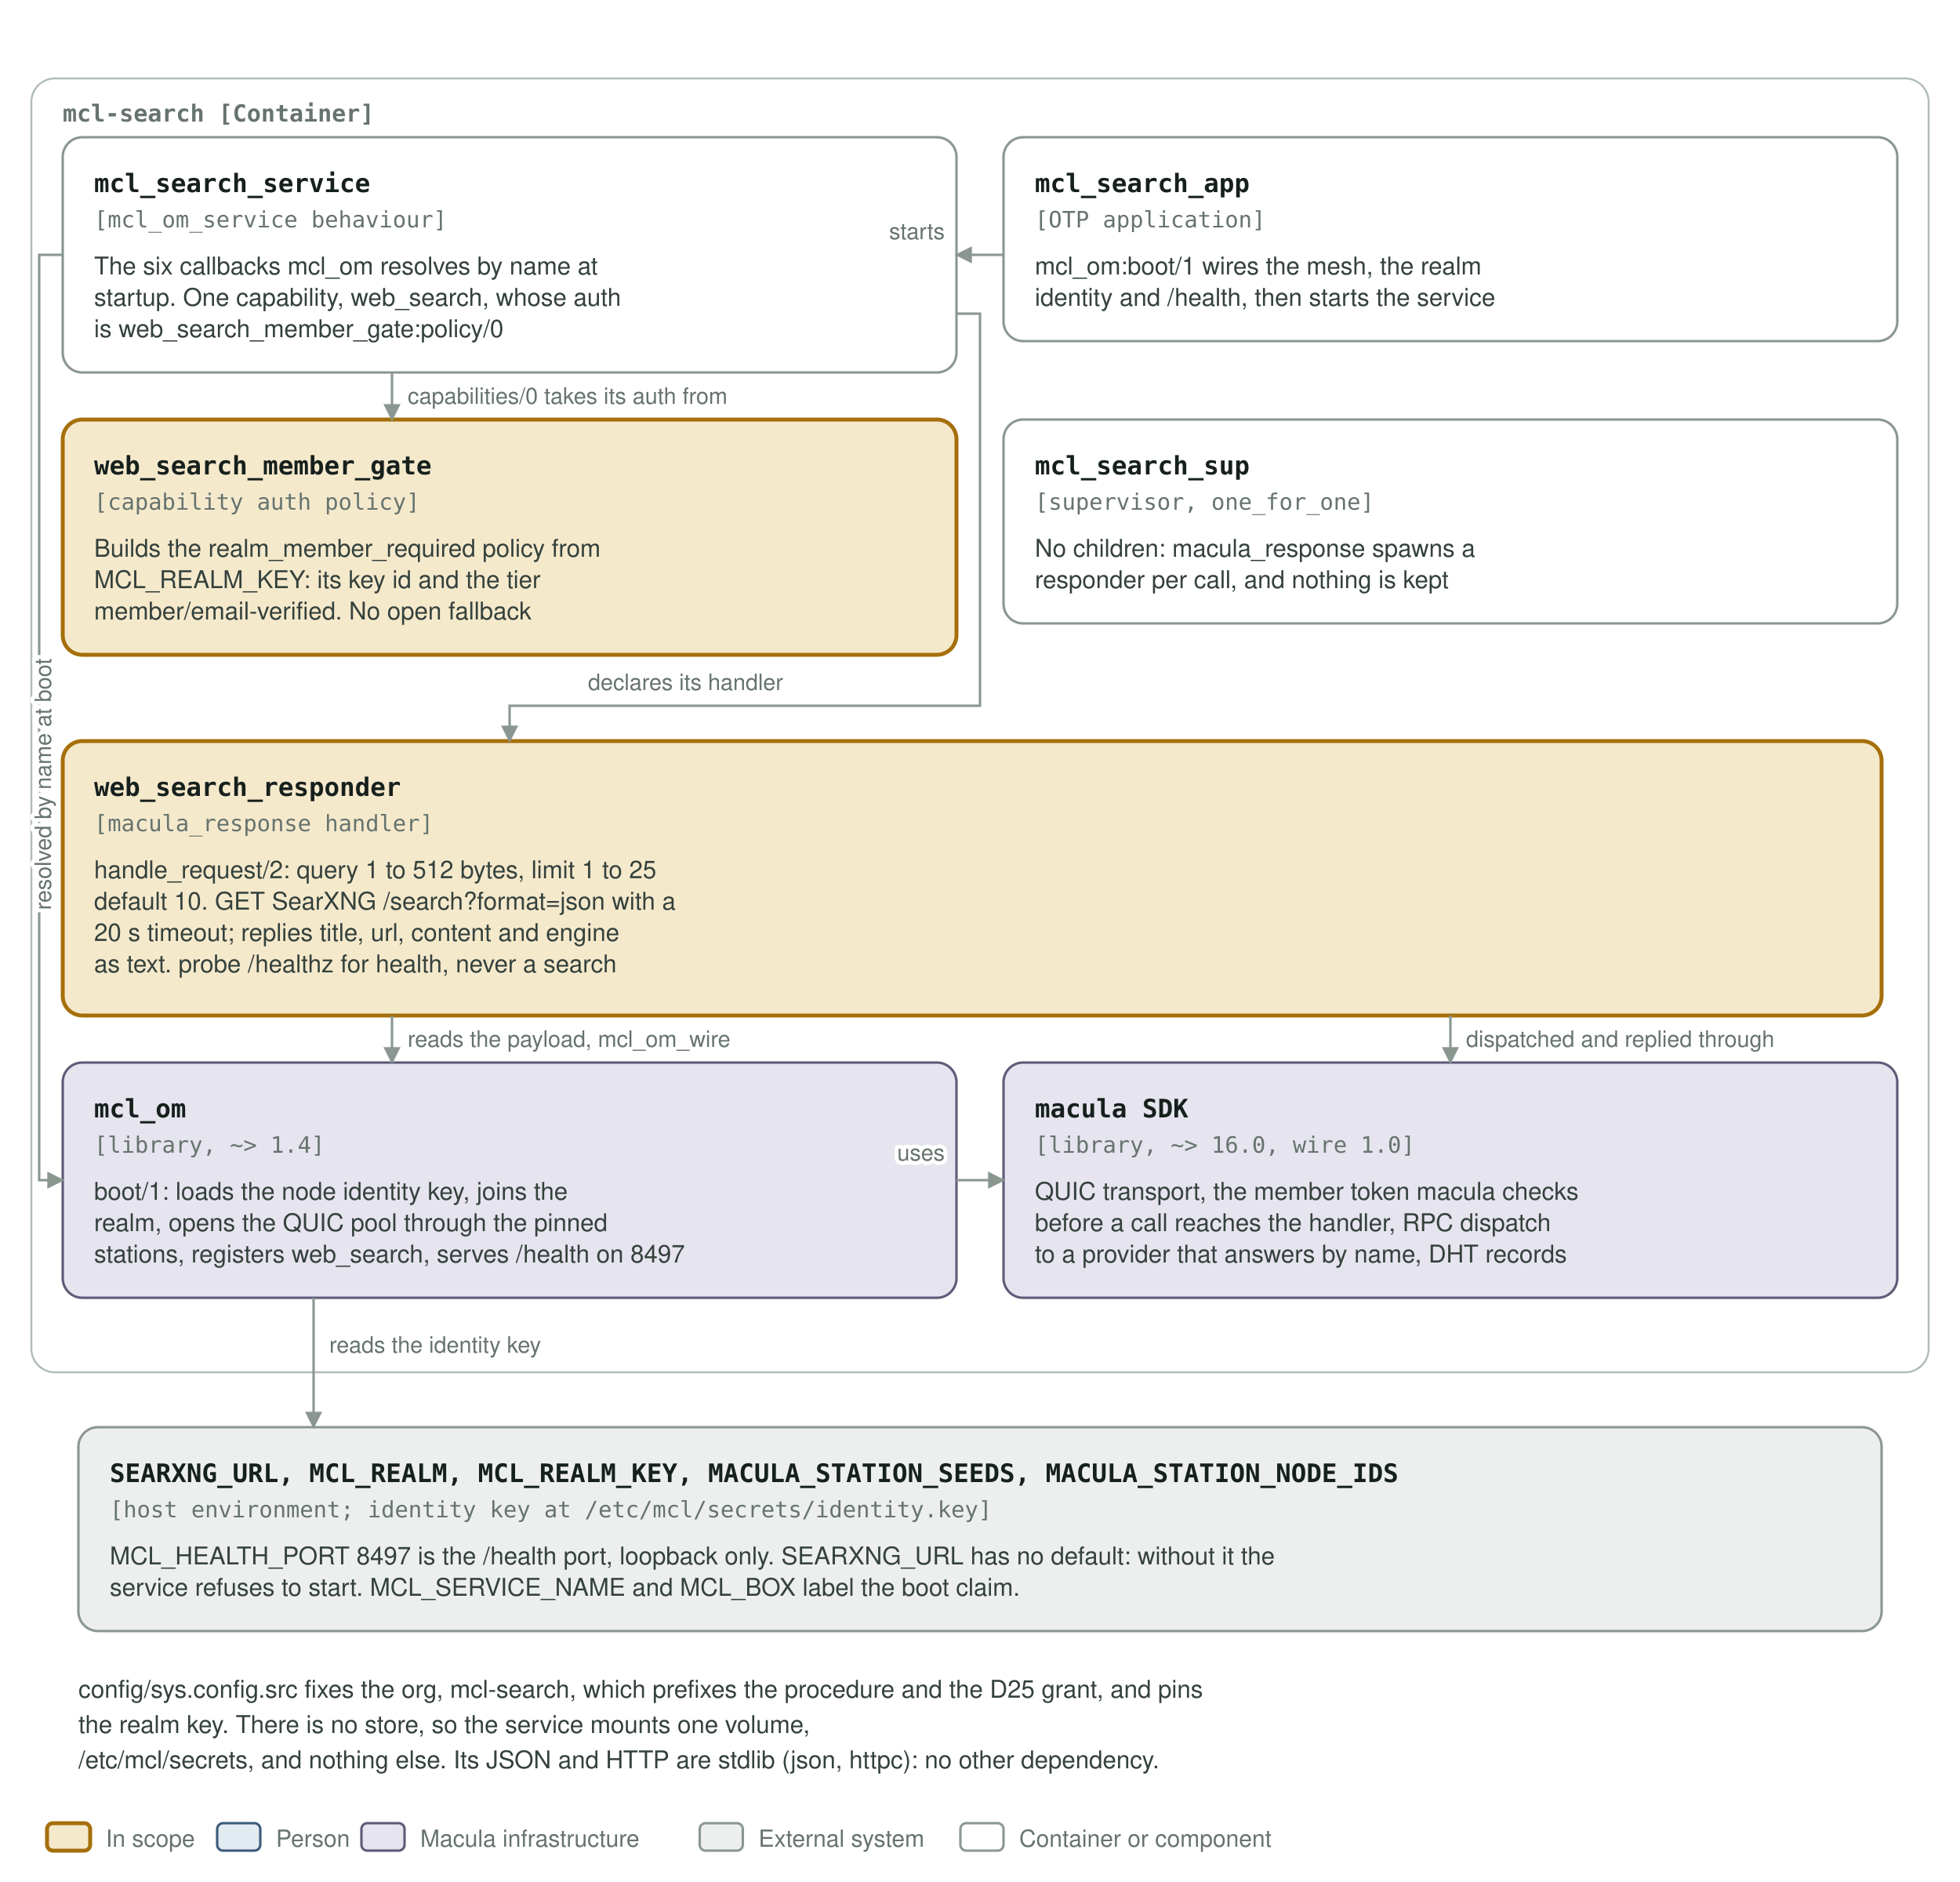
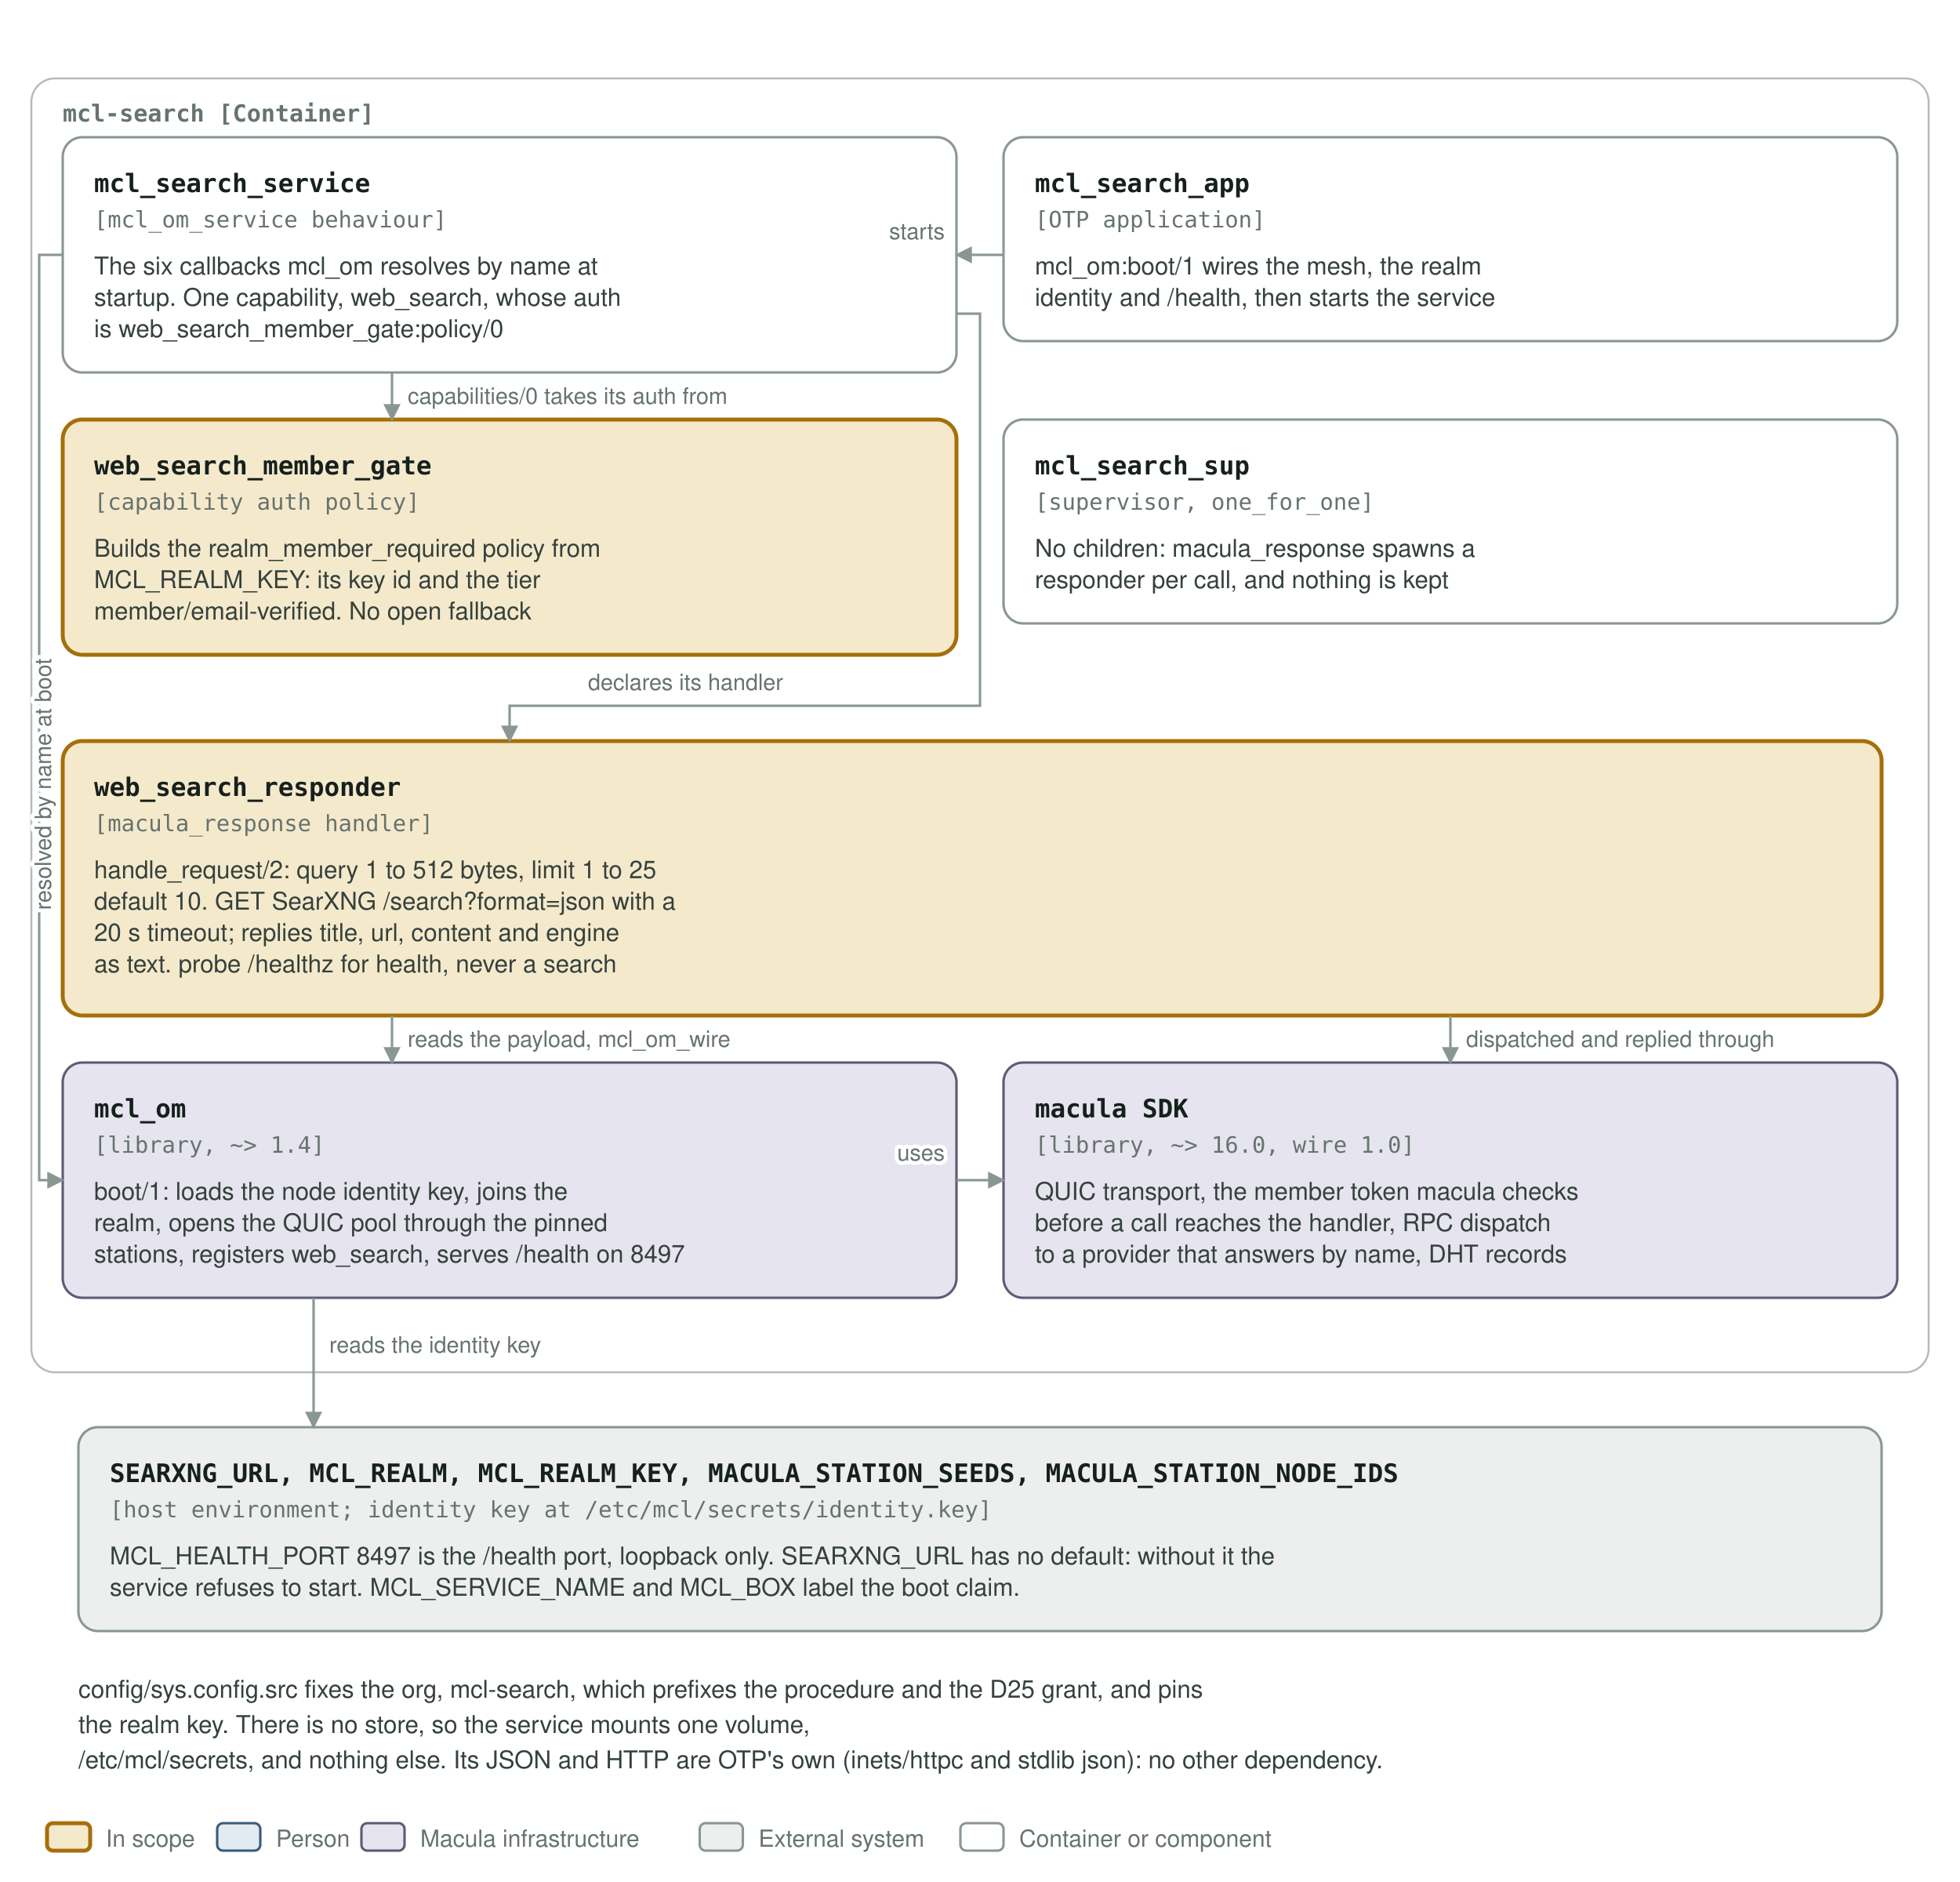
<svg xmlns="http://www.w3.org/2000/svg" viewBox="0 0 1000 960" role="img" aria-label="mcl-search components">
  <style>
.t-name { font-family: "Atkinson Hyperlegible", "Segoe UI", system-ui, -apple-system, Helvetica, Arial, sans-serif; font-size: 15px; font-weight: 700; }
.t-desc { font-family: "Atkinson Hyperlegible", "Segoe UI", system-ui, -apple-system, Helvetica, Arial, sans-serif; font-size: 12.5px; }
.t-rel { font-family: "Atkinson Hyperlegible", "Segoe UI", system-ui, -apple-system, Helvetica, Arial, sans-serif; font-size: 11.5px; paint-order: stroke; stroke-width: 4px; stroke-linejoin: round; }
.t-code { font-family: "JetBrains Mono", ui-monospace, Menlo, Consolas, monospace; font-size: 13px; font-weight: 600; }
.t-type { font-family: "JetBrains Mono", ui-monospace, Menlo, Consolas, monospace; font-size: 11.5px; }
.t-bound { font-family: "JetBrains Mono", ui-monospace, Menlo, Consolas, monospace; font-size: 12px; font-weight: 600; }
.t-leg { font-family: "Atkinson Hyperlegible", "Segoe UI", system-ui, -apple-system, Helvetica, Arial, sans-serif; font-size: 12px; }
.edge { fill: none; stroke-width: 1.25; }
.edge-later { fill: none; stroke-width: 1.25; stroke-dasharray: 5 4; }
.bg { fill: #FFFFFF; }
.b-sys { fill: #F5E9CC; stroke: #A56F0A; stroke-width: 2; }
.b-per { fill: #E3EBF2; stroke: #3B5B7A; stroke-width: 1.25; }
.b-mac { fill: #E6E4EE; stroke: #5E5A78; stroke-width: 1.25; }
.b-ext { fill: #ECEFED; stroke: #8A9791; stroke-width: 1.25; }
.b-cmp { fill: #FFFFFF; stroke: #8A9791; stroke-width: 1.25; }
.b-later { fill: none; stroke: #8A9791; stroke-width: 1.25; stroke-dasharray: 5 4; }
.bound { fill: none; stroke: #B3BDB8; stroke-width: 1; }
.head { fill: #3B5B7A; }
.t-name, .t-code { fill: #16201D; }
.t-type, .t-bound, .t-leg { fill: #66736E; }
.t-desc { fill: #34413C; }
.t-rel { fill: #66736E; stroke: #FFFFFF; }
.edge, .edge-later { stroke: #8A9791; }
.arrowhead { fill: #8A9791; }
@media (prefers-color-scheme: dark) {
.bg { fill: #171F1C; }
.b-sys { fill: #3A2E13; stroke: #E3AA3C; }
.b-per { fill: #1D2A36; stroke: #8EB4D8; }
.b-mac { fill: #26243A; stroke: #A9A4C8; }
.b-ext { fill: #1C2421; stroke: #7D8B85; }
.b-cmp { fill: #171F1C; stroke: #7D8B85; }
.b-later { stroke: #7D8B85; }
.bound { stroke: #4A5752; }
.head { fill: #8EB4D8; }
.t-name, .t-code { fill: #E6ECE9; }
.t-type, .t-bound, .t-leg { fill: #93A09A; }
.t-desc { fill: #C3CDC8; }
.t-rel { fill: #93A09A; stroke: #171F1C; }
.edge, .edge-later { stroke: #7D8B85; }
.arrowhead { fill: #7D8B85; }
}
</style>
  <defs>
    <marker id="a" viewBox="0 0 10 10" refX="9" refY="5" markerWidth="7" markerHeight="7" orient="auto-start-reverse">
      <path class="arrowhead" d="M0 0L10 5L0 10z" />
    </marker>
  </defs>
  <rect class="bg" x="0" y="0" width="1000" height="960" />
  <rect class="bound" x="16" y="40" width="968" height="660" rx="12" />
  <text class="t-bound" x="32" y="62">mcl-search [Container]</text>
  <rect class="b-cmp" x="32" y="70" width="456" height="120" rx="10" />
  <text class="t-code" x="48" y="98">mcl_search_service</text>
  <text class="t-type" x="48" y="116">[mcl_om_service behaviour]</text>
  <text class="t-desc" x="48" y="140">The six callbacks mcl_om resolves by name at</text>
  <text class="t-desc" x="48" y="156">startup. One capability, web_search, whose auth</text>
  <text class="t-desc" x="48" y="172">is web_search_member_gate:policy/0</text>
  <rect class="b-cmp" x="512" y="70" width="456" height="104" rx="10" />
  <text class="t-code" x="528" y="98">mcl_search_app</text>
  <text class="t-type" x="528" y="116">[OTP application]</text>
  <text class="t-desc" x="528" y="140">mcl_om:boot/1 wires the mesh, the realm</text>
  <text class="t-desc" x="528" y="156">identity and /health, then starts the service</text>
  <rect class="b-sys" x="32" y="214" width="456" height="120" rx="10" />
  <text class="t-code" x="48" y="242">web_search_member_gate</text>
  <text class="t-type" x="48" y="260">[capability auth policy]</text>
  <text class="t-desc" x="48" y="284">Builds the realm_member_required policy from</text>
  <text class="t-desc" x="48" y="300">MCL_REALM_KEY: its key id and the tier</text>
  <text class="t-desc" x="48" y="316">member/email-verified. No open fallback</text>
  <rect class="b-cmp" x="512" y="214" width="456" height="104" rx="10" />
  <text class="t-code" x="528" y="242">mcl_search_sup</text>
  <text class="t-type" x="528" y="260">[supervisor, one_for_one]</text>
  <text class="t-desc" x="528" y="284">No children: macula_response spawns a</text>
  <text class="t-desc" x="528" y="300">responder per call, and nothing is kept</text>
  <rect class="b-sys" x="32" y="378" width="928" height="140" rx="10" />
  <text class="t-code" x="48" y="406">web_search_responder</text>
  <text class="t-type" x="48" y="424">[macula_response handler]</text>
  <text class="t-desc" x="48" y="448">handle_request/2: query 1 to 512 bytes, limit 1 to 25</text>
  <text class="t-desc" x="48" y="464">default 10. GET SearXNG /search?format=json with a</text>
  <text class="t-desc" x="48" y="480">20 s timeout; replies title, url, content and engine</text>
  <text class="t-desc" x="48" y="496">as text. probe /healthz for health, never a search</text>
  <rect class="b-mac" x="32" y="542" width="456" height="120" rx="10" />
  <text class="t-code" x="48" y="570">mcl_om</text>
  <text class="t-type" x="48" y="588">[library, ~&gt; 1.4]</text>
  <text class="t-desc" x="48" y="612">boot/1: loads the node identity key, joins the</text>
  <text class="t-desc" x="48" y="628">realm, opens the QUIC pool through the pinned</text>
  <text class="t-desc" x="48" y="644">stations, registers web_search, serves /health on 8497</text>
  <rect class="b-mac" x="512" y="542" width="456" height="120" rx="10" />
  <text class="t-code" x="528" y="570">macula SDK</text>
  <text class="t-type" x="528" y="588">[library, ~&gt; 16.0, wire 1.0]</text>
  <text class="t-desc" x="528" y="612">QUIC transport, the member token macula checks</text>
  <text class="t-desc" x="528" y="628">before a call reaches the handler, RPC dispatch</text>
  <text class="t-desc" x="528" y="644">to a provider that answers by name, DHT records</text>
  <rect class="b-ext" x="40" y="728" width="920" height="104" rx="10" />
  <text class="t-code" x="56" y="756">SEARXNG_URL, MCL_REALM, MCL_REALM_KEY, MACULA_STATION_SEEDS, MACULA_STATION_NODE_IDS</text>
  <text class="t-type" x="56" y="774">[host environment; identity key at /etc/mcl/secrets/identity.key]</text>
  <text class="t-desc" x="56" y="798">MCL_HEALTH_PORT 8497 is the /health port, loopback only. SEARXNG_URL has no default: without it the</text>
  <text class="t-desc" x="56" y="814">service refuses to start. MCL_SERVICE_NAME and MCL_BOX label the boot claim.</text>
  <path class="edge" d="M512 130H488" marker-end="url(#a)" />
  <text class="t-rel" x="482" y="122" text-anchor="end">starts</text>
  <path class="edge" d="M200 190V214" marker-end="url(#a)" />
  <text class="t-rel" x="208" y="206">capabilities/0 takes its auth from</text>
  <path class="edge" d="M488 160H500V360H260V378" marker-end="url(#a)" />
  <text class="t-rel" x="300" y="352">declares its handler</text>
  <path class="edge" d="M200 518V542" marker-end="url(#a)" />
  <text class="t-rel" x="208" y="534">reads the payload, mcl_om_wire</text>
  <path class="edge" d="M740 518V542" marker-end="url(#a)" />
  <text class="t-rel" x="748" y="534">dispatched and replied through</text>
  <path class="edge" d="M488 602H512" marker-end="url(#a)" />
  <text class="t-rel" x="482" y="592" text-anchor="end">uses</text>
  <path class="edge" d="M32 130H20V602H32" marker-end="url(#a)" />
  <text class="t-rel" x="26" y="400" text-anchor="middle" transform="rotate(-90 26 400)">resolved by name at boot</text>
  <path class="edge" d="M160 662V728" marker-end="url(#a)" />
  <text class="t-rel" x="168" y="690">reads the identity key</text>
  <text class="t-desc" x="40" y="866">config/sys.config.src fixes the org, mcl-search, which prefixes the procedure and the D25 grant, and pins</text>
  <text class="t-desc" x="40" y="884">the realm key. There is no store, so the service mounts one volume,</text>
-   <text class="t-desc" x="40" y="902">/etc/mcl/secrets, and nothing else. Its JSON and HTTP are stdlib (json, httpc): no other dependency.</text>
+   <text class="t-desc" x="40" y="902">/etc/mcl/secrets, and nothing else. Its JSON and HTTP are OTP's own (inets/httpc and stdlib json): no other dependency.</text>
  <rect class="b-sys" x="24" y="930" width="22" height="14" rx="3" />
  <text class="t-leg" x="54" y="942">In scope</text>
  <rect class="b-per" x="110.8" y="930" width="22" height="14" rx="3" />
  <text class="t-leg" x="140.8" y="942">Person</text>
  <rect class="b-mac" x="184.4" y="930" width="22" height="14" rx="3" />
  <text class="t-leg" x="214.4" y="942">Macula infrastructure</text>
  <rect class="b-ext" x="357.0" y="930" width="22" height="14" rx="3" />
  <text class="t-leg" x="387.0" y="942">External system</text>
  <rect class="b-cmp" x="490.0" y="930" width="22" height="14" rx="3" />
  <text class="t-leg" x="520.0" y="942">Container or component</text>
</svg>
